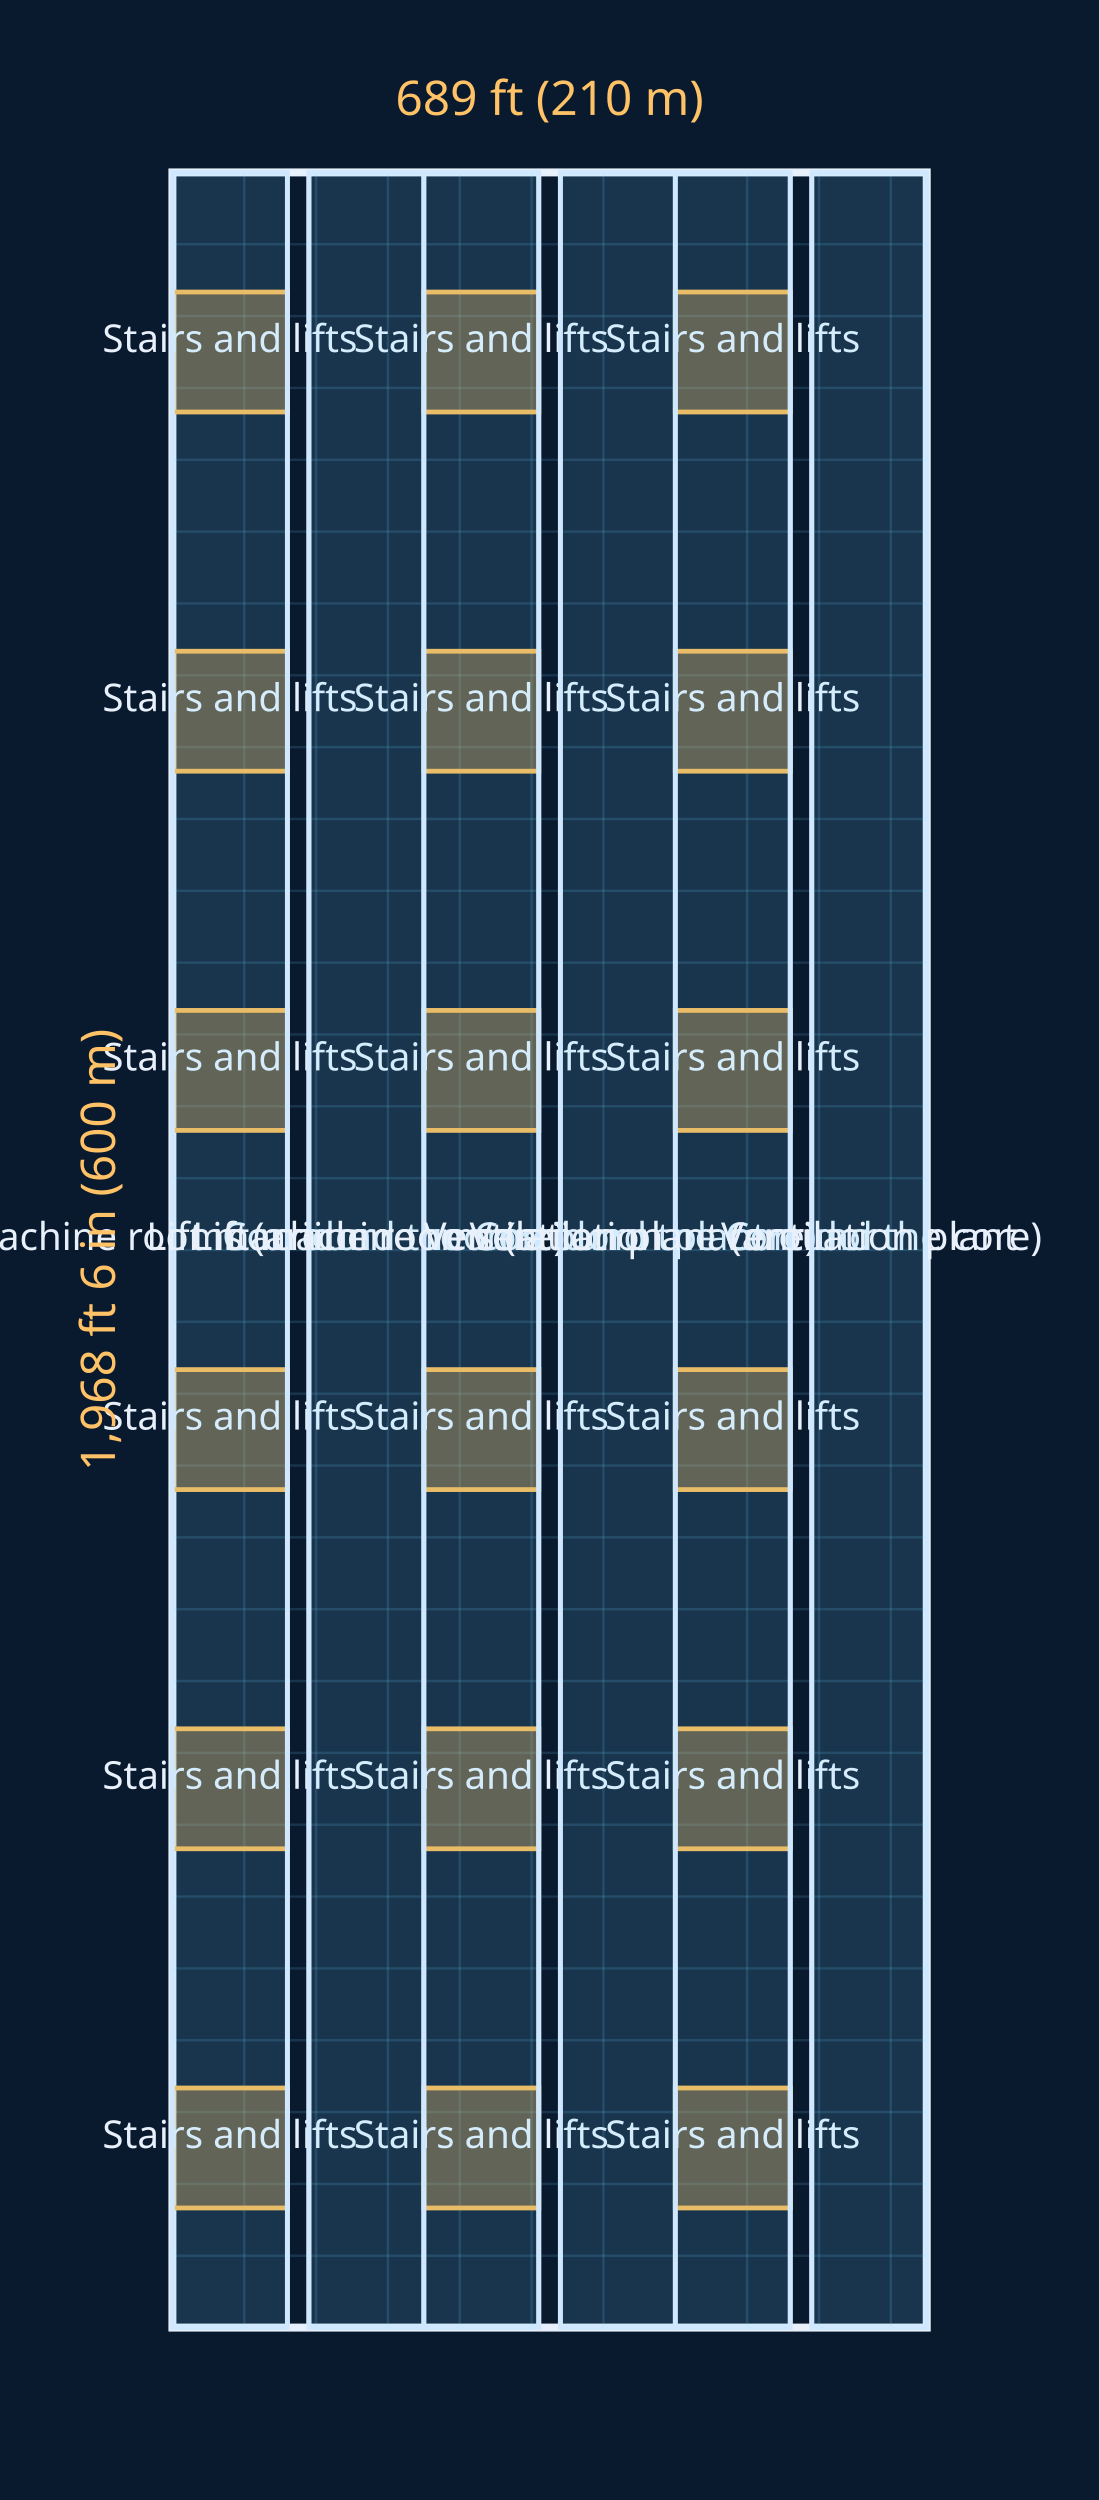
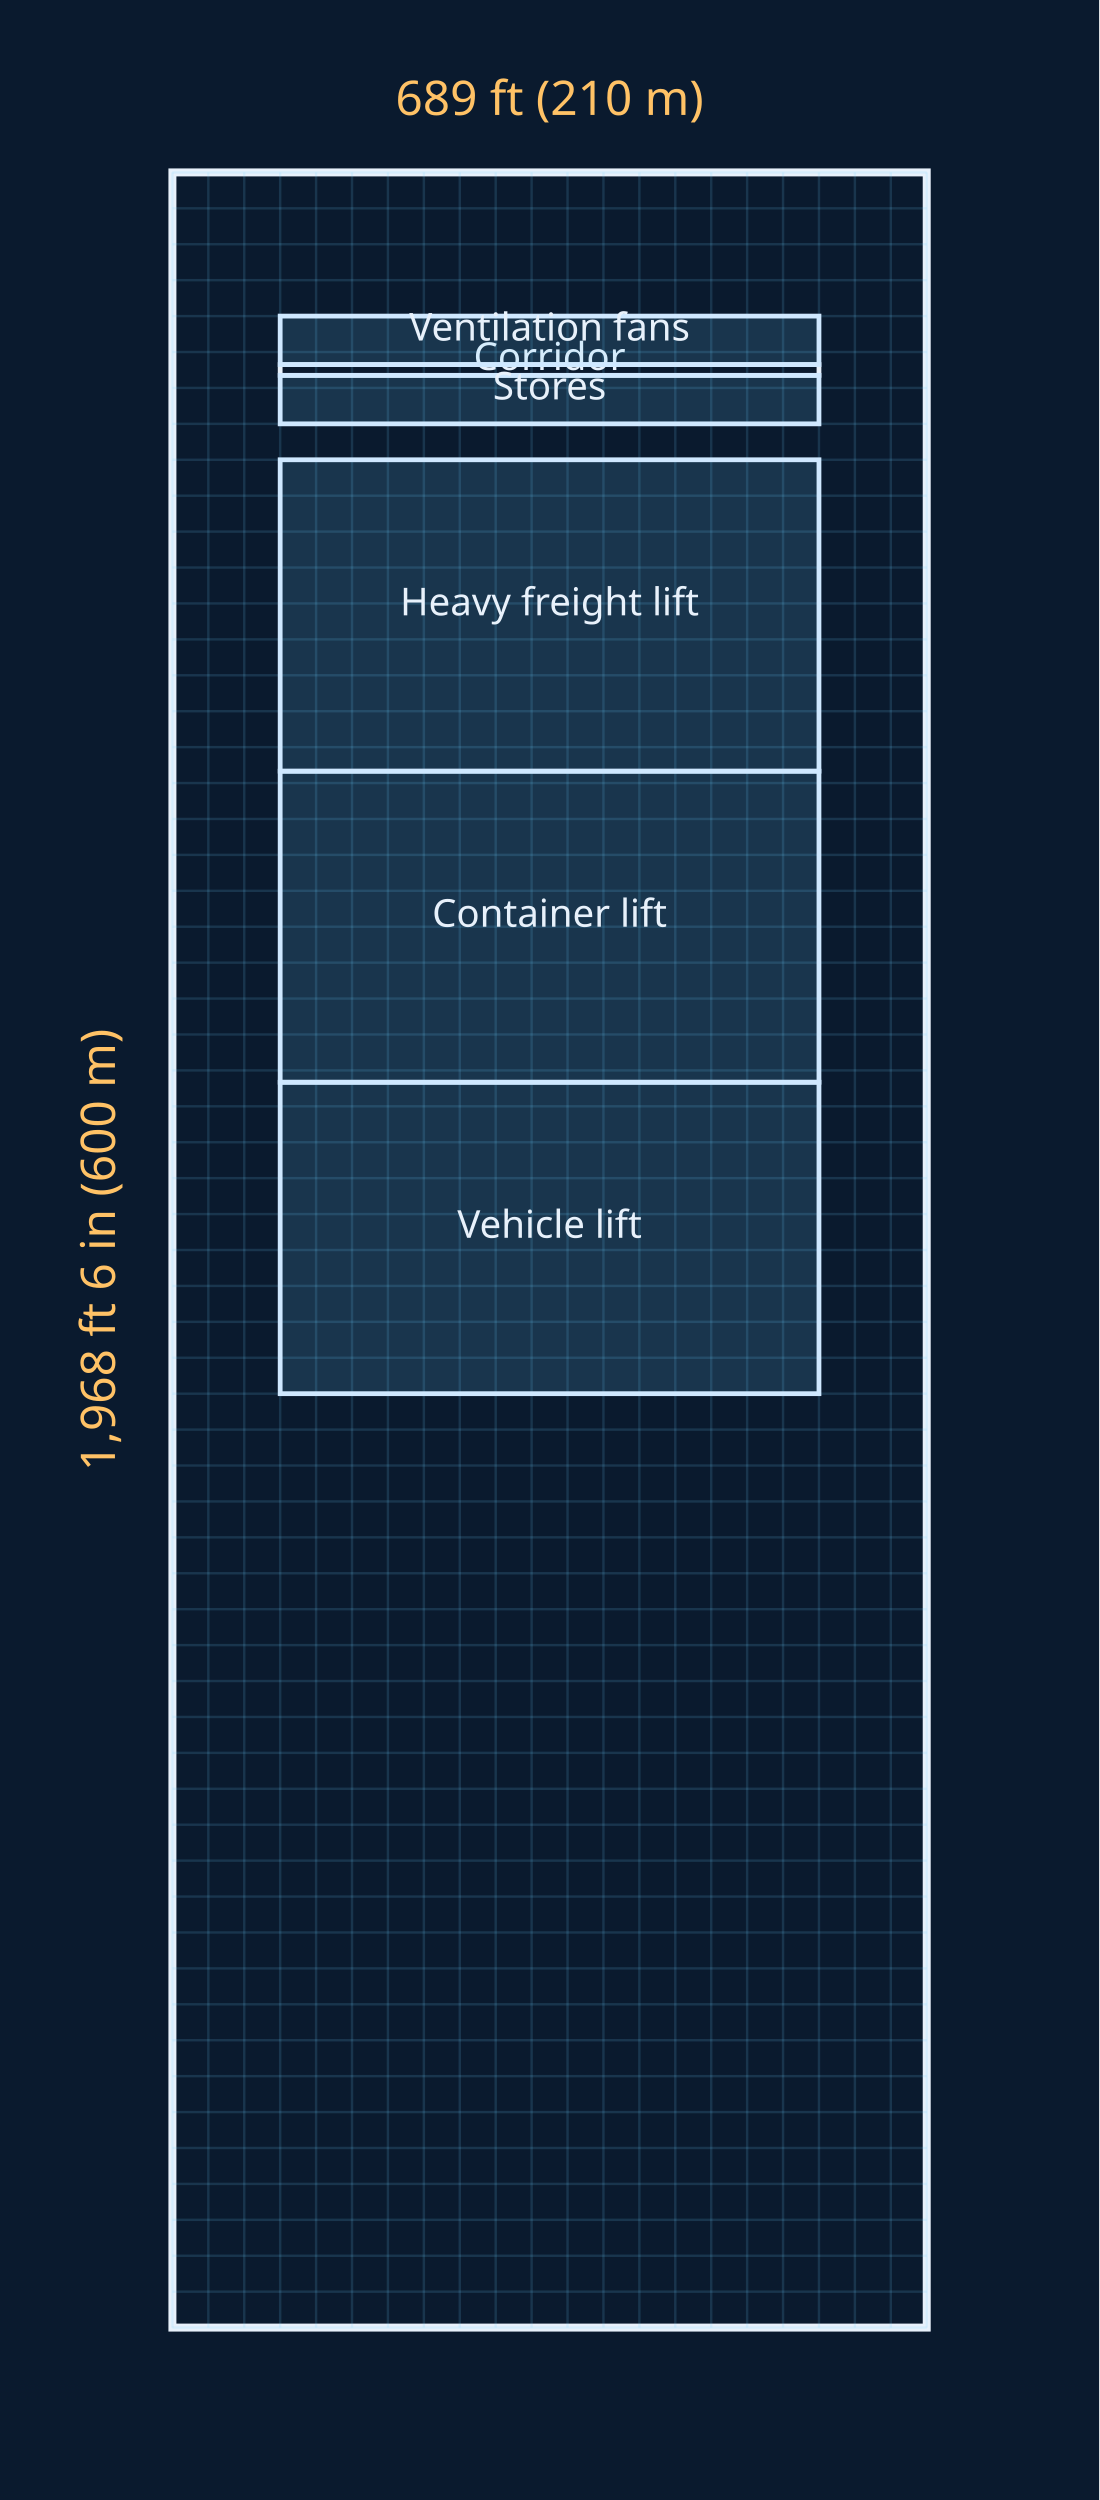
<svg xmlns="http://www.w3.org/2000/svg" viewBox="-48.0 -48.0 306.0 696.0" font-family="Segoe UI, sans-serif">
  <rect x="-48.0" y="-48.0" width="306.0" height="696.0" fill="#0a1a2e" />
  <rect x="0" y="0" width="210.0" height="600.0" fill="none" stroke="#e8f1fb" stroke-width="2.22" />
  <line x1="0.0" y1="0" x2="0.0" y2="600.0" stroke="#6fd0ff" stroke-opacity=".15" stroke-width="0.67" />
+   <line x1="10.0" y1="0" x2="10.0" y2="600.0" stroke="#6fd0ff" stroke-opacity=".15" stroke-width="0.67" />
  <line x1="20.0" y1="0" x2="20.0" y2="600.0" stroke="#6fd0ff" stroke-opacity=".15" stroke-width="0.67" />
+   <line x1="30.0" y1="0" x2="30.0" y2="600.0" stroke="#6fd0ff" stroke-opacity=".15" stroke-width="0.67" />
  <line x1="40.0" y1="0" x2="40.0" y2="600.0" stroke="#6fd0ff" stroke-opacity=".15" stroke-width="0.67" />
+   <line x1="50.0" y1="0" x2="50.0" y2="600.0" stroke="#6fd0ff" stroke-opacity=".15" stroke-width="0.67" />
  <line x1="60.0" y1="0" x2="60.0" y2="600.0" stroke="#6fd0ff" stroke-opacity=".15" stroke-width="0.67" />
+   <line x1="70.0" y1="0" x2="70.0" y2="600.0" stroke="#6fd0ff" stroke-opacity=".15" stroke-width="0.67" />
  <line x1="80.0" y1="0" x2="80.0" y2="600.0" stroke="#6fd0ff" stroke-opacity=".15" stroke-width="0.67" />
+   <line x1="90.0" y1="0" x2="90.0" y2="600.0" stroke="#6fd0ff" stroke-opacity=".15" stroke-width="0.67" />
  <line x1="100.0" y1="0" x2="100.0" y2="600.0" stroke="#6fd0ff" stroke-opacity=".15" stroke-width="0.67" />
+   <line x1="110.0" y1="0" x2="110.0" y2="600.0" stroke="#6fd0ff" stroke-opacity=".15" stroke-width="0.67" />
  <line x1="120.0" y1="0" x2="120.0" y2="600.0" stroke="#6fd0ff" stroke-opacity=".15" stroke-width="0.67" />
+   <line x1="130.0" y1="0" x2="130.0" y2="600.0" stroke="#6fd0ff" stroke-opacity=".15" stroke-width="0.67" />
  <line x1="140.0" y1="0" x2="140.0" y2="600.0" stroke="#6fd0ff" stroke-opacity=".15" stroke-width="0.67" />
+   <line x1="150.0" y1="0" x2="150.0" y2="600.0" stroke="#6fd0ff" stroke-opacity=".15" stroke-width="0.67" />
  <line x1="160.0" y1="0" x2="160.0" y2="600.0" stroke="#6fd0ff" stroke-opacity=".15" stroke-width="0.67" />
+   <line x1="170.0" y1="0" x2="170.0" y2="600.0" stroke="#6fd0ff" stroke-opacity=".15" stroke-width="0.67" />
  <line x1="180.0" y1="0" x2="180.0" y2="600.0" stroke="#6fd0ff" stroke-opacity=".15" stroke-width="0.67" />
+   <line x1="190.0" y1="0" x2="190.0" y2="600.0" stroke="#6fd0ff" stroke-opacity=".15" stroke-width="0.67" />
  <line x1="200.0" y1="0" x2="200.0" y2="600.0" stroke="#6fd0ff" stroke-opacity=".15" stroke-width="0.67" />
+   <line x1="210.0" y1="0" x2="210.0" y2="600.0" stroke="#6fd0ff" stroke-opacity=".15" stroke-width="0.67" />
  <line x1="0" y1="0.0" x2="210.0" y2="0.0" stroke="#6fd0ff" stroke-opacity=".15" stroke-width="0.67" />
+   <line x1="0" y1="10.0" x2="210.0" y2="10.0" stroke="#6fd0ff" stroke-opacity=".15" stroke-width="0.67" />
  <line x1="0" y1="20.0" x2="210.0" y2="20.0" stroke="#6fd0ff" stroke-opacity=".15" stroke-width="0.67" />
+   <line x1="0" y1="30.0" x2="210.0" y2="30.0" stroke="#6fd0ff" stroke-opacity=".15" stroke-width="0.67" />
  <line x1="0" y1="40.0" x2="210.0" y2="40.0" stroke="#6fd0ff" stroke-opacity=".15" stroke-width="0.67" />
+   <line x1="0" y1="50.0" x2="210.0" y2="50.0" stroke="#6fd0ff" stroke-opacity=".15" stroke-width="0.67" />
  <line x1="0" y1="60.0" x2="210.0" y2="60.0" stroke="#6fd0ff" stroke-opacity=".15" stroke-width="0.67" />
+   <line x1="0" y1="70.0" x2="210.0" y2="70.0" stroke="#6fd0ff" stroke-opacity=".15" stroke-width="0.67" />
  <line x1="0" y1="80.0" x2="210.0" y2="80.0" stroke="#6fd0ff" stroke-opacity=".15" stroke-width="0.67" />
+   <line x1="0" y1="90.0" x2="210.0" y2="90.0" stroke="#6fd0ff" stroke-opacity=".15" stroke-width="0.67" />
  <line x1="0" y1="100.0" x2="210.0" y2="100.0" stroke="#6fd0ff" stroke-opacity=".15" stroke-width="0.67" />
+   <line x1="0" y1="110.0" x2="210.0" y2="110.0" stroke="#6fd0ff" stroke-opacity=".15" stroke-width="0.67" />
  <line x1="0" y1="120.0" x2="210.0" y2="120.0" stroke="#6fd0ff" stroke-opacity=".15" stroke-width="0.67" />
+   <line x1="0" y1="130.0" x2="210.0" y2="130.0" stroke="#6fd0ff" stroke-opacity=".15" stroke-width="0.67" />
  <line x1="0" y1="140.0" x2="210.0" y2="140.0" stroke="#6fd0ff" stroke-opacity=".15" stroke-width="0.67" />
+   <line x1="0" y1="150.0" x2="210.0" y2="150.0" stroke="#6fd0ff" stroke-opacity=".15" stroke-width="0.67" />
  <line x1="0" y1="160.0" x2="210.0" y2="160.0" stroke="#6fd0ff" stroke-opacity=".15" stroke-width="0.67" />
+   <line x1="0" y1="170.0" x2="210.0" y2="170.0" stroke="#6fd0ff" stroke-opacity=".15" stroke-width="0.67" />
  <line x1="0" y1="180.0" x2="210.0" y2="180.0" stroke="#6fd0ff" stroke-opacity=".15" stroke-width="0.67" />
+   <line x1="0" y1="190.0" x2="210.0" y2="190.0" stroke="#6fd0ff" stroke-opacity=".15" stroke-width="0.67" />
  <line x1="0" y1="200.0" x2="210.0" y2="200.0" stroke="#6fd0ff" stroke-opacity=".15" stroke-width="0.67" />
+   <line x1="0" y1="210.0" x2="210.0" y2="210.0" stroke="#6fd0ff" stroke-opacity=".15" stroke-width="0.67" />
  <line x1="0" y1="220.0" x2="210.0" y2="220.0" stroke="#6fd0ff" stroke-opacity=".15" stroke-width="0.67" />
+   <line x1="0" y1="230.0" x2="210.0" y2="230.0" stroke="#6fd0ff" stroke-opacity=".15" stroke-width="0.67" />
  <line x1="0" y1="240.0" x2="210.0" y2="240.0" stroke="#6fd0ff" stroke-opacity=".15" stroke-width="0.67" />
+   <line x1="0" y1="250.0" x2="210.0" y2="250.0" stroke="#6fd0ff" stroke-opacity=".15" stroke-width="0.67" />
  <line x1="0" y1="260.0" x2="210.0" y2="260.0" stroke="#6fd0ff" stroke-opacity=".15" stroke-width="0.67" />
+   <line x1="0" y1="270.0" x2="210.0" y2="270.0" stroke="#6fd0ff" stroke-opacity=".15" stroke-width="0.67" />
  <line x1="0" y1="280.0" x2="210.0" y2="280.0" stroke="#6fd0ff" stroke-opacity=".15" stroke-width="0.67" />
+   <line x1="0" y1="290.0" x2="210.0" y2="290.0" stroke="#6fd0ff" stroke-opacity=".15" stroke-width="0.67" />
  <line x1="0" y1="300.0" x2="210.0" y2="300.0" stroke="#6fd0ff" stroke-opacity=".15" stroke-width="0.67" />
+   <line x1="0" y1="310.0" x2="210.0" y2="310.0" stroke="#6fd0ff" stroke-opacity=".15" stroke-width="0.67" />
  <line x1="0" y1="320.0" x2="210.0" y2="320.0" stroke="#6fd0ff" stroke-opacity=".15" stroke-width="0.67" />
+   <line x1="0" y1="330.0" x2="210.0" y2="330.0" stroke="#6fd0ff" stroke-opacity=".15" stroke-width="0.67" />
  <line x1="0" y1="340.0" x2="210.0" y2="340.0" stroke="#6fd0ff" stroke-opacity=".15" stroke-width="0.67" />
+   <line x1="0" y1="350.0" x2="210.0" y2="350.0" stroke="#6fd0ff" stroke-opacity=".15" stroke-width="0.67" />
  <line x1="0" y1="360.0" x2="210.0" y2="360.0" stroke="#6fd0ff" stroke-opacity=".15" stroke-width="0.67" />
+   <line x1="0" y1="370.0" x2="210.0" y2="370.0" stroke="#6fd0ff" stroke-opacity=".15" stroke-width="0.67" />
  <line x1="0" y1="380.0" x2="210.0" y2="380.0" stroke="#6fd0ff" stroke-opacity=".15" stroke-width="0.67" />
+   <line x1="0" y1="390.0" x2="210.0" y2="390.0" stroke="#6fd0ff" stroke-opacity=".15" stroke-width="0.67" />
  <line x1="0" y1="400.0" x2="210.0" y2="400.0" stroke="#6fd0ff" stroke-opacity=".15" stroke-width="0.67" />
+   <line x1="0" y1="410.0" x2="210.0" y2="410.0" stroke="#6fd0ff" stroke-opacity=".15" stroke-width="0.67" />
  <line x1="0" y1="420.0" x2="210.0" y2="420.0" stroke="#6fd0ff" stroke-opacity=".15" stroke-width="0.67" />
+   <line x1="0" y1="430.0" x2="210.0" y2="430.0" stroke="#6fd0ff" stroke-opacity=".15" stroke-width="0.67" />
  <line x1="0" y1="440.0" x2="210.0" y2="440.0" stroke="#6fd0ff" stroke-opacity=".15" stroke-width="0.67" />
+   <line x1="0" y1="450.0" x2="210.0" y2="450.0" stroke="#6fd0ff" stroke-opacity=".15" stroke-width="0.67" />
  <line x1="0" y1="460.0" x2="210.0" y2="460.0" stroke="#6fd0ff" stroke-opacity=".15" stroke-width="0.67" />
+   <line x1="0" y1="470.0" x2="210.0" y2="470.0" stroke="#6fd0ff" stroke-opacity=".15" stroke-width="0.67" />
  <line x1="0" y1="480.0" x2="210.0" y2="480.0" stroke="#6fd0ff" stroke-opacity=".15" stroke-width="0.67" />
+   <line x1="0" y1="490.0" x2="210.0" y2="490.0" stroke="#6fd0ff" stroke-opacity=".15" stroke-width="0.67" />
  <line x1="0" y1="500.0" x2="210.0" y2="500.0" stroke="#6fd0ff" stroke-opacity=".15" stroke-width="0.67" />
+   <line x1="0" y1="510.0" x2="210.0" y2="510.0" stroke="#6fd0ff" stroke-opacity=".15" stroke-width="0.67" />
  <line x1="0" y1="520.0" x2="210.0" y2="520.0" stroke="#6fd0ff" stroke-opacity=".15" stroke-width="0.67" />
+   <line x1="0" y1="530.0" x2="210.0" y2="530.0" stroke="#6fd0ff" stroke-opacity=".15" stroke-width="0.67" />
  <line x1="0" y1="540.0" x2="210.0" y2="540.0" stroke="#6fd0ff" stroke-opacity=".15" stroke-width="0.67" />
+   <line x1="0" y1="550.0" x2="210.0" y2="550.0" stroke="#6fd0ff" stroke-opacity=".15" stroke-width="0.67" />
  <line x1="0" y1="560.0" x2="210.0" y2="560.0" stroke="#6fd0ff" stroke-opacity=".15" stroke-width="0.67" />
+   <line x1="0" y1="570.0" x2="210.0" y2="570.0" stroke="#6fd0ff" stroke-opacity=".15" stroke-width="0.67" />
  <line x1="0" y1="580.0" x2="210.0" y2="580.0" stroke="#6fd0ff" stroke-opacity=".15" stroke-width="0.67" />
+   <line x1="0" y1="590.0" x2="210.0" y2="590.0" stroke="#6fd0ff" stroke-opacity=".15" stroke-width="0.67" />
  <line x1="0" y1="600.0" x2="210.0" y2="600.0" stroke="#6fd0ff" stroke-opacity=".15" stroke-width="0.67" />
-   <polygon points="0.0,33.3 0.0,66.7 32.0,66.7 32.0,33.3" fill="rgba(255,184,77,.35)" stroke="#ffb84d" stroke-width="1.33" />
-   <text x="16.0" y="50.0" font-size="10.7" fill="#e8f1fb" text-anchor="middle">Stairs and lifts</text>
-   <polygon points="0.0,133.3 0.0,166.7 32.0,166.7 32.0,133.3" fill="rgba(255,184,77,.35)" stroke="#ffb84d" stroke-width="1.33" />
-   <text x="16.0" y="150.0" font-size="10.7" fill="#e8f1fb" text-anchor="middle">Stairs and lifts</text>
-   <polygon points="0.0,233.3 0.0,266.7 32.0,266.7 32.0,233.3" fill="rgba(255,184,77,.35)" stroke="#ffb84d" stroke-width="1.33" />
-   <text x="16.0" y="250.0" font-size="10.7" fill="#e8f1fb" text-anchor="middle">Stairs and lifts</text>
-   <polygon points="0.0,333.3 0.0,366.7 32.0,366.7 32.0,333.3" fill="rgba(255,184,77,.35)" stroke="#ffb84d" stroke-width="1.33" />
-   <text x="16.0" y="350.0" font-size="10.7" fill="#e8f1fb" text-anchor="middle">Stairs and lifts</text>
-   <polygon points="0.0,433.3 0.0,466.7 32.0,466.7 32.0,433.3" fill="rgba(255,184,77,.35)" stroke="#ffb84d" stroke-width="1.33" />
-   <text x="16.0" y="450.0" font-size="10.7" fill="#e8f1fb" text-anchor="middle">Stairs and lifts</text>
-   <polygon points="0.0,533.3 0.0,566.7 32.0,566.7 32.0,533.3" fill="rgba(255,184,77,.35)" stroke="#ffb84d" stroke-width="1.33" />
-   <text x="16.0" y="550.0" font-size="10.7" fill="#e8f1fb" text-anchor="middle">Stairs and lifts</text>
-   <polygon points="70.0,33.3 70.0,66.7 102.0,66.7 102.0,33.3" fill="rgba(255,184,77,.35)" stroke="#ffb84d" stroke-width="1.33" />
-   <text x="86.0" y="50.0" font-size="10.7" fill="#e8f1fb" text-anchor="middle">Stairs and lifts</text>
-   <polygon points="70.0,133.3 70.0,166.7 102.0,166.7 102.0,133.3" fill="rgba(255,184,77,.35)" stroke="#ffb84d" stroke-width="1.33" />
-   <text x="86.0" y="150.0" font-size="10.7" fill="#e8f1fb" text-anchor="middle">Stairs and lifts</text>
-   <polygon points="70.0,233.3 70.0,266.7 102.0,266.7 102.0,233.3" fill="rgba(255,184,77,.35)" stroke="#ffb84d" stroke-width="1.33" />
-   <text x="86.0" y="250.0" font-size="10.7" fill="#e8f1fb" text-anchor="middle">Stairs and lifts</text>
-   <polygon points="70.0,333.3 70.0,366.7 102.0,366.7 102.0,333.3" fill="rgba(255,184,77,.35)" stroke="#ffb84d" stroke-width="1.33" />
-   <text x="86.0" y="350.0" font-size="10.7" fill="#e8f1fb" text-anchor="middle">Stairs and lifts</text>
-   <polygon points="70.0,433.3 70.0,466.7 102.0,466.7 102.0,433.3" fill="rgba(255,184,77,.35)" stroke="#ffb84d" stroke-width="1.33" />
-   <text x="86.0" y="450.0" font-size="10.7" fill="#e8f1fb" text-anchor="middle">Stairs and lifts</text>
-   <polygon points="70.0,533.3 70.0,566.7 102.0,566.7 102.0,533.3" fill="rgba(255,184,77,.35)" stroke="#ffb84d" stroke-width="1.33" />
-   <text x="86.0" y="550.0" font-size="10.7" fill="#e8f1fb" text-anchor="middle">Stairs and lifts</text>
-   <polygon points="140.0,33.3 140.0,66.7 172.0,66.7 172.0,33.3" fill="rgba(255,184,77,.35)" stroke="#ffb84d" stroke-width="1.33" />
-   <text x="156.0" y="50.0" font-size="10.7" fill="#e8f1fb" text-anchor="middle">Stairs and lifts</text>
-   <polygon points="140.0,133.3 140.0,166.7 172.0,166.7 172.0,133.3" fill="rgba(255,184,77,.35)" stroke="#ffb84d" stroke-width="1.33" />
-   <text x="156.0" y="150.0" font-size="10.7" fill="#e8f1fb" text-anchor="middle">Stairs and lifts</text>
-   <polygon points="140.0,233.3 140.0,266.7 172.0,266.7 172.0,233.3" fill="rgba(255,184,77,.35)" stroke="#ffb84d" stroke-width="1.33" />
-   <text x="156.0" y="250.0" font-size="10.7" fill="#e8f1fb" text-anchor="middle">Stairs and lifts</text>
-   <polygon points="140.0,333.3 140.0,366.7 172.0,366.7 172.0,333.3" fill="rgba(255,184,77,.35)" stroke="#ffb84d" stroke-width="1.33" />
-   <text x="156.0" y="350.0" font-size="10.7" fill="#e8f1fb" text-anchor="middle">Stairs and lifts</text>
-   <polygon points="140.0,433.3 140.0,466.7 172.0,466.7 172.0,433.3" fill="rgba(255,184,77,.35)" stroke="#ffb84d" stroke-width="1.33" />
-   <text x="156.0" y="450.0" font-size="10.7" fill="#e8f1fb" text-anchor="middle">Stairs and lifts</text>
-   <polygon points="140.0,533.3 140.0,566.7 172.0,566.7 172.0,533.3" fill="rgba(255,184,77,.35)" stroke="#ffb84d" stroke-width="1.33" />
-   <text x="156.0" y="550.0" font-size="10.7" fill="#e8f1fb" text-anchor="middle">Stairs and lifts</text>
-   <polygon points="32.0,0.0 32.0,600.0 38.0,600.0 38.0,0.0" fill="none" stroke="#e8f1fb" stroke-width="1.33" />
-   <text x="35.0" y="300.0" font-size="10.7" fill="#e8f1fb" text-anchor="middle">Corridor</text>
-   <polygon points="102.0,0.0 102.0,600.0 108.0,600.0 108.0,0.0" fill="none" stroke="#e8f1fb" stroke-width="1.33" />
-   <text x="105.0" y="300.0" font-size="10.7" fill="#e8f1fb" text-anchor="middle">Corridor</text>
-   <polygon points="172.0,0.0 172.0,600.0 178.0,600.0 178.0,0.0" fill="none" stroke="#e8f1fb" stroke-width="1.33" />
-   <text x="175.0" y="300.0" font-size="10.7" fill="#e8f1fb" text-anchor="middle">Corridor</text>
-   <polygon points="0.0,0.0 0.0,600.0 32.0,600.0 32.0,0.0" fill="rgba(111,208,255,.15)" stroke="#cfe8ff" stroke-width="1.33" />
-   <text x="16.0" y="300.0" font-size="10.7" fill="#e8f1fb" text-anchor="middle">Lift machine rooms (around the core)</text>
-   <polygon points="38.0,0.0 38.0,600.0 70.0,600.0 70.0,0.0" fill="rgba(111,208,255,.15)" stroke="#cfe8ff" stroke-width="1.33" />
-   <text x="54.0" y="300.0" font-size="10.7" fill="#e8f1fb" text-anchor="middle">Lift machine rooms</text>
-   <polygon points="70.0,0.0 70.0,600.0 102.0,600.0 102.0,0.0" fill="rgba(111,208,255,.15)" stroke="#cfe8ff" stroke-width="1.33" />
-   <text x="86.0" y="300.0" font-size="10.7" fill="#e8f1fb" text-anchor="middle">Lift machine rooms (around the core)</text>
-   <polygon points="108.0,0.0 108.0,600.0 140.0,600.0 140.0,0.0" fill="rgba(111,208,255,.15)" stroke="#cfe8ff" stroke-width="1.33" />
-   <text x="124.0" y="300.0" font-size="10.7" fill="#e8f1fb" text-anchor="middle">Ventilation plant</text>
-   <polygon points="140.0,0.0 140.0,600.0 172.0,600.0 172.0,0.0" fill="rgba(111,208,255,.15)" stroke="#cfe8ff" stroke-width="1.33" />
-   <text x="156.0" y="300.0" font-size="10.7" fill="#e8f1fb" text-anchor="middle">Ventilation plant (around the core)</text>
-   <polygon points="178.0,0.0 178.0,600.0 210.0,600.0 210.0,0.0" fill="rgba(111,208,255,.15)" stroke="#cfe8ff" stroke-width="1.33" />
-   <text x="194.0" y="300.0" font-size="10.7" fill="#e8f1fb" text-anchor="middle">Ventilation plant</text>
+   <polygon points="30.0,53.5 180.0,53.5 180.0,56.5 30.0,56.5" fill="none" stroke="#e8f1fb" stroke-width="1.33" />
+   <text x="105.0" y="55.0" font-size="10.7" fill="#e8f1fb" text-anchor="middle">Corridor</text>
+   <polygon points="30.0,40.0 180.0,40.0 180.0,53.5 30.0,53.5" fill="rgba(111,208,255,.15)" stroke="#cfe8ff" stroke-width="1.33" />
+   <text x="105.0" y="46.8" font-size="10.7" fill="#e8f1fb" text-anchor="middle">Ventilation fans</text>
+   <polygon points="30.0,56.5 180.0,56.5 180.0,70.0 30.0,70.0" fill="rgba(111,208,255,.15)" stroke="#cfe8ff" stroke-width="1.33" />
+   <text x="105.0" y="63.2" font-size="10.7" fill="#e8f1fb" text-anchor="middle">Stores</text>
+   <polygon points="30.0,80.0 180.0,80.0 180.0,166.7 30.0,166.7" fill="rgba(111,208,255,.15)" stroke="#cfe8ff" stroke-width="1.33" />
+   <text x="105.0" y="123.3" font-size="10.7" fill="#e8f1fb" text-anchor="middle">Heavy freight lift</text>
+   <polygon points="30.0,166.7 180.0,166.7 180.0,253.3 30.0,253.3" fill="rgba(111,208,255,.15)" stroke="#cfe8ff" stroke-width="1.33" />
+   <text x="105.0" y="210.0" font-size="10.7" fill="#e8f1fb" text-anchor="middle">Container lift</text>
+   <polygon points="30.0,253.3 180.0,253.3 180.0,340.0 30.0,340.0" fill="rgba(111,208,255,.15)" stroke="#cfe8ff" stroke-width="1.33" />
+   <text x="105.0" y="296.6" font-size="10.7" fill="#e8f1fb" text-anchor="middle">Vehicle lift</text>
  <text x="105.0" y="-16.0" font-size="13.3" fill="#ffc266" text-anchor="middle">689 ft (210 m)</text>
  <text x="-16.0" y="300.0" font-size="13.3" fill="#ffc266" text-anchor="middle" transform="rotate(-90 -16.0 300.0)">1,968 ft 6 in (600 m)</text>
</svg>
